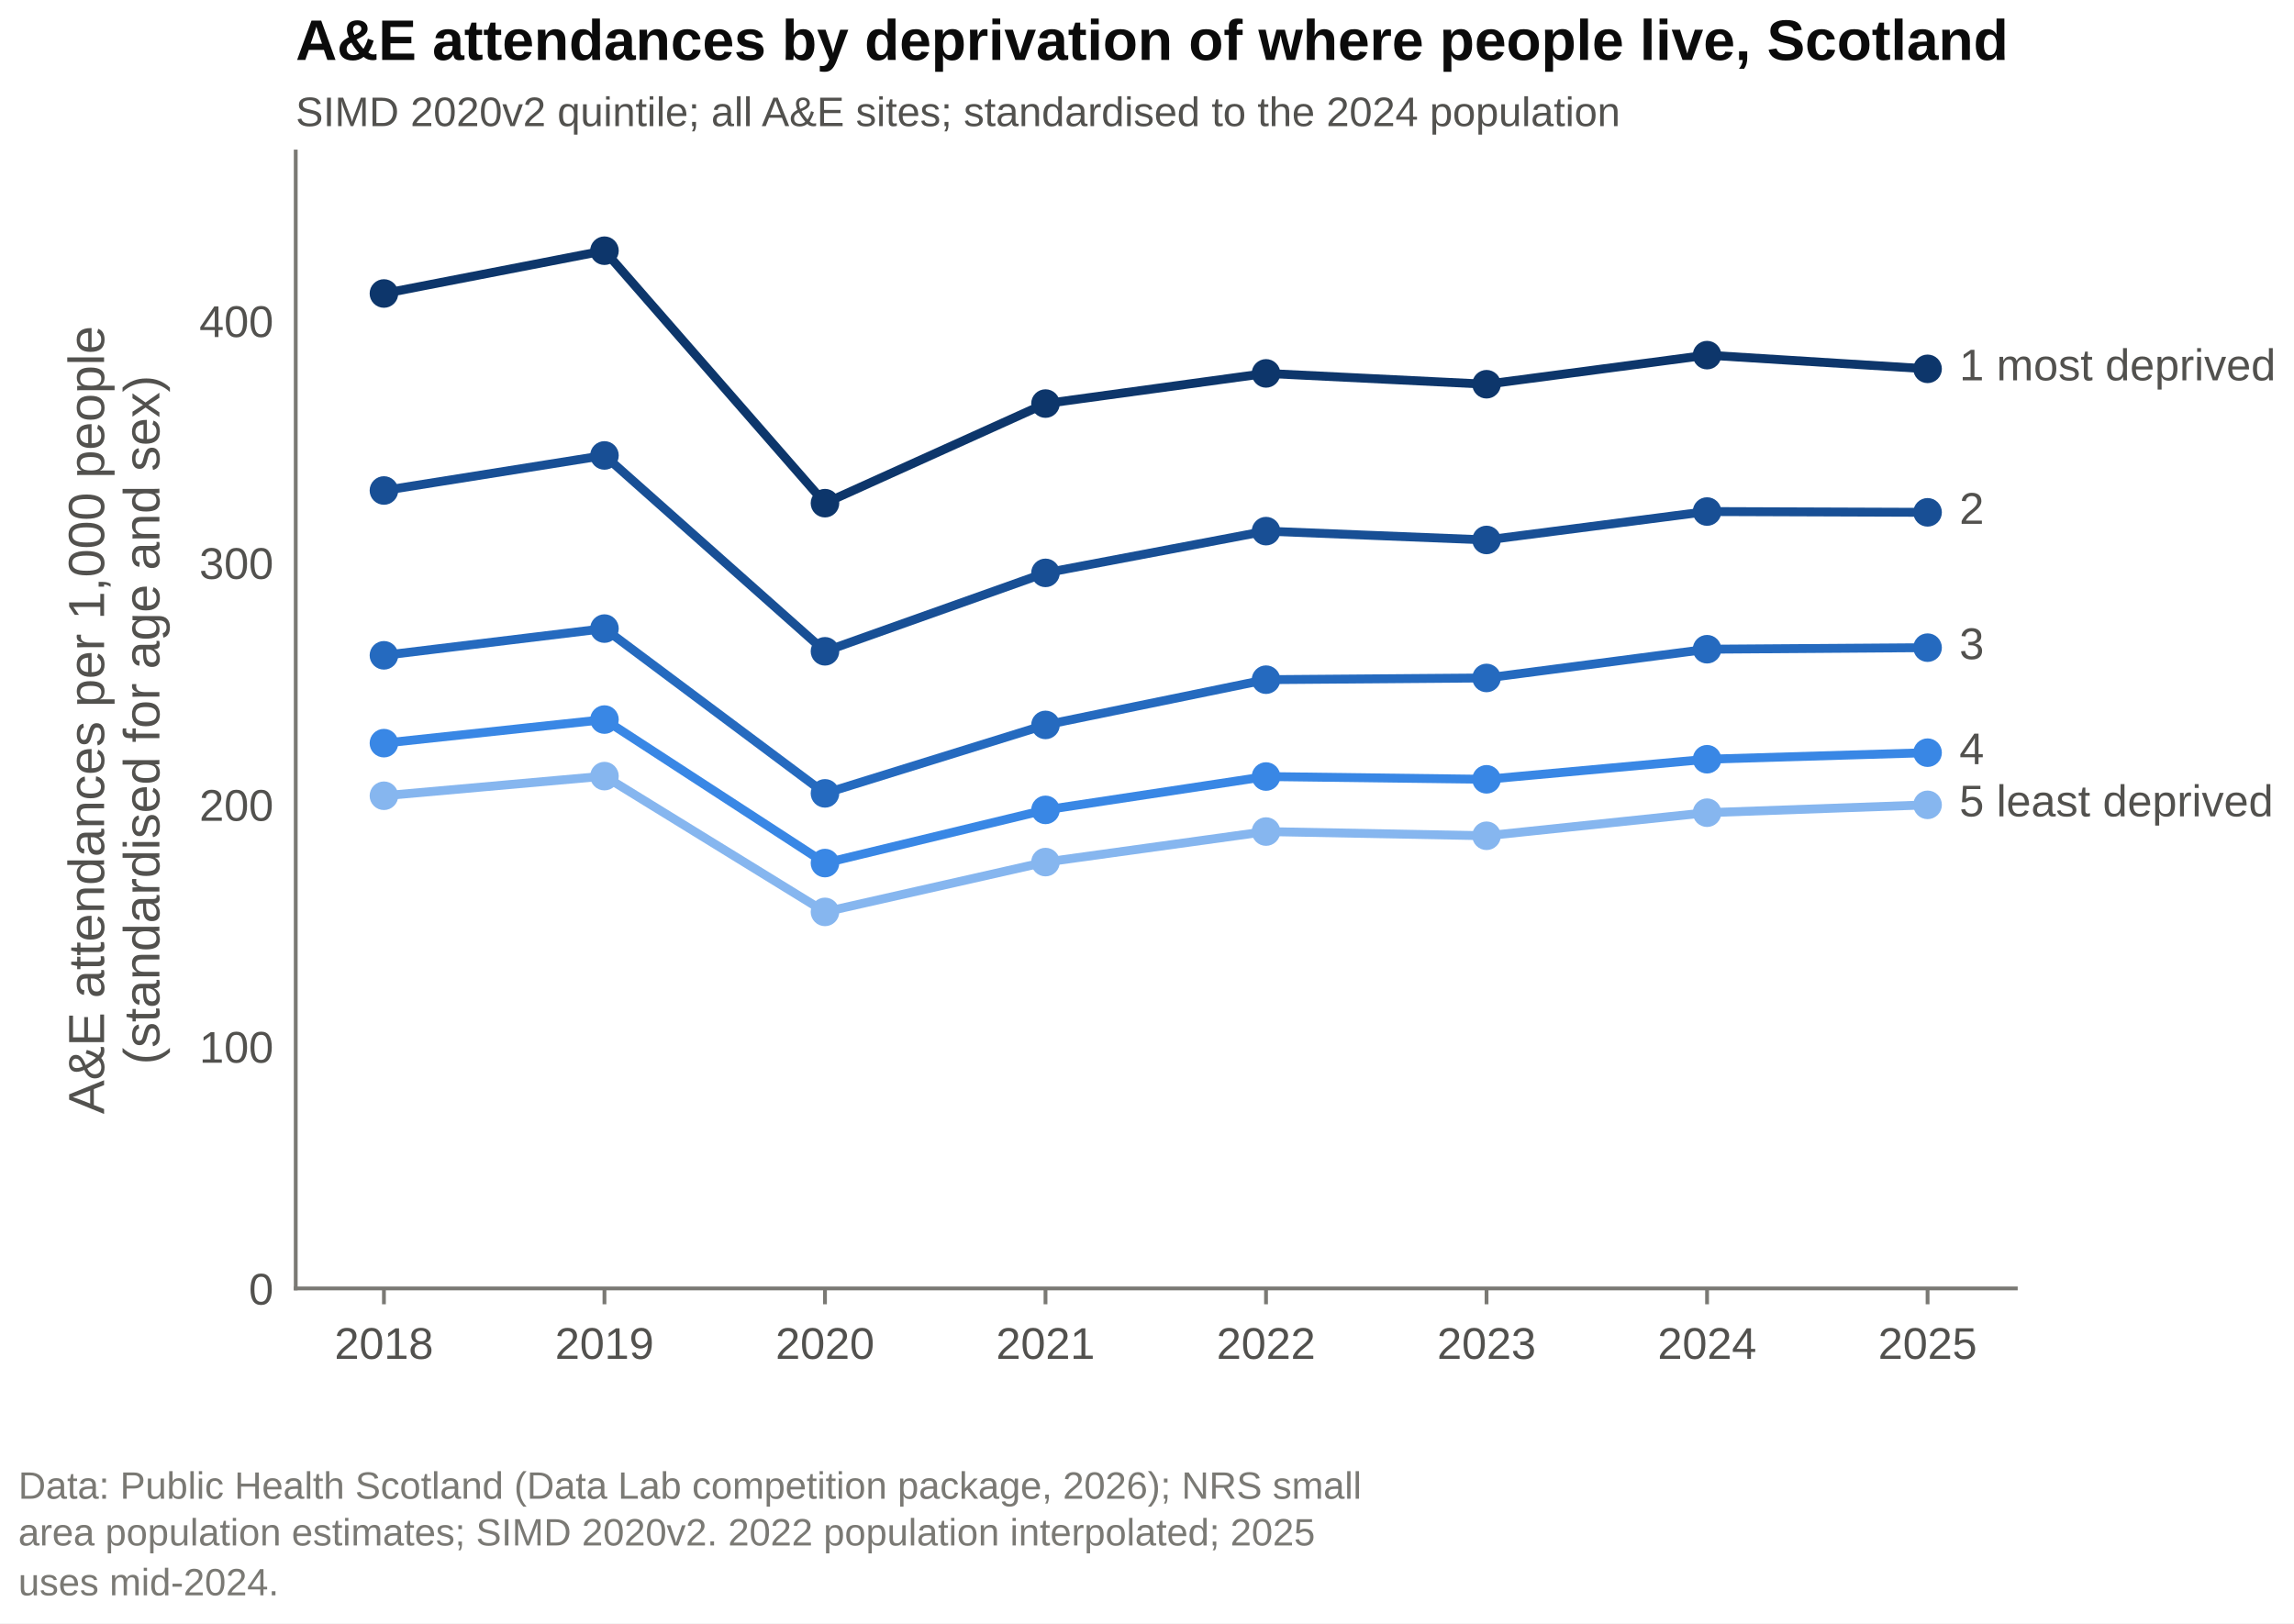
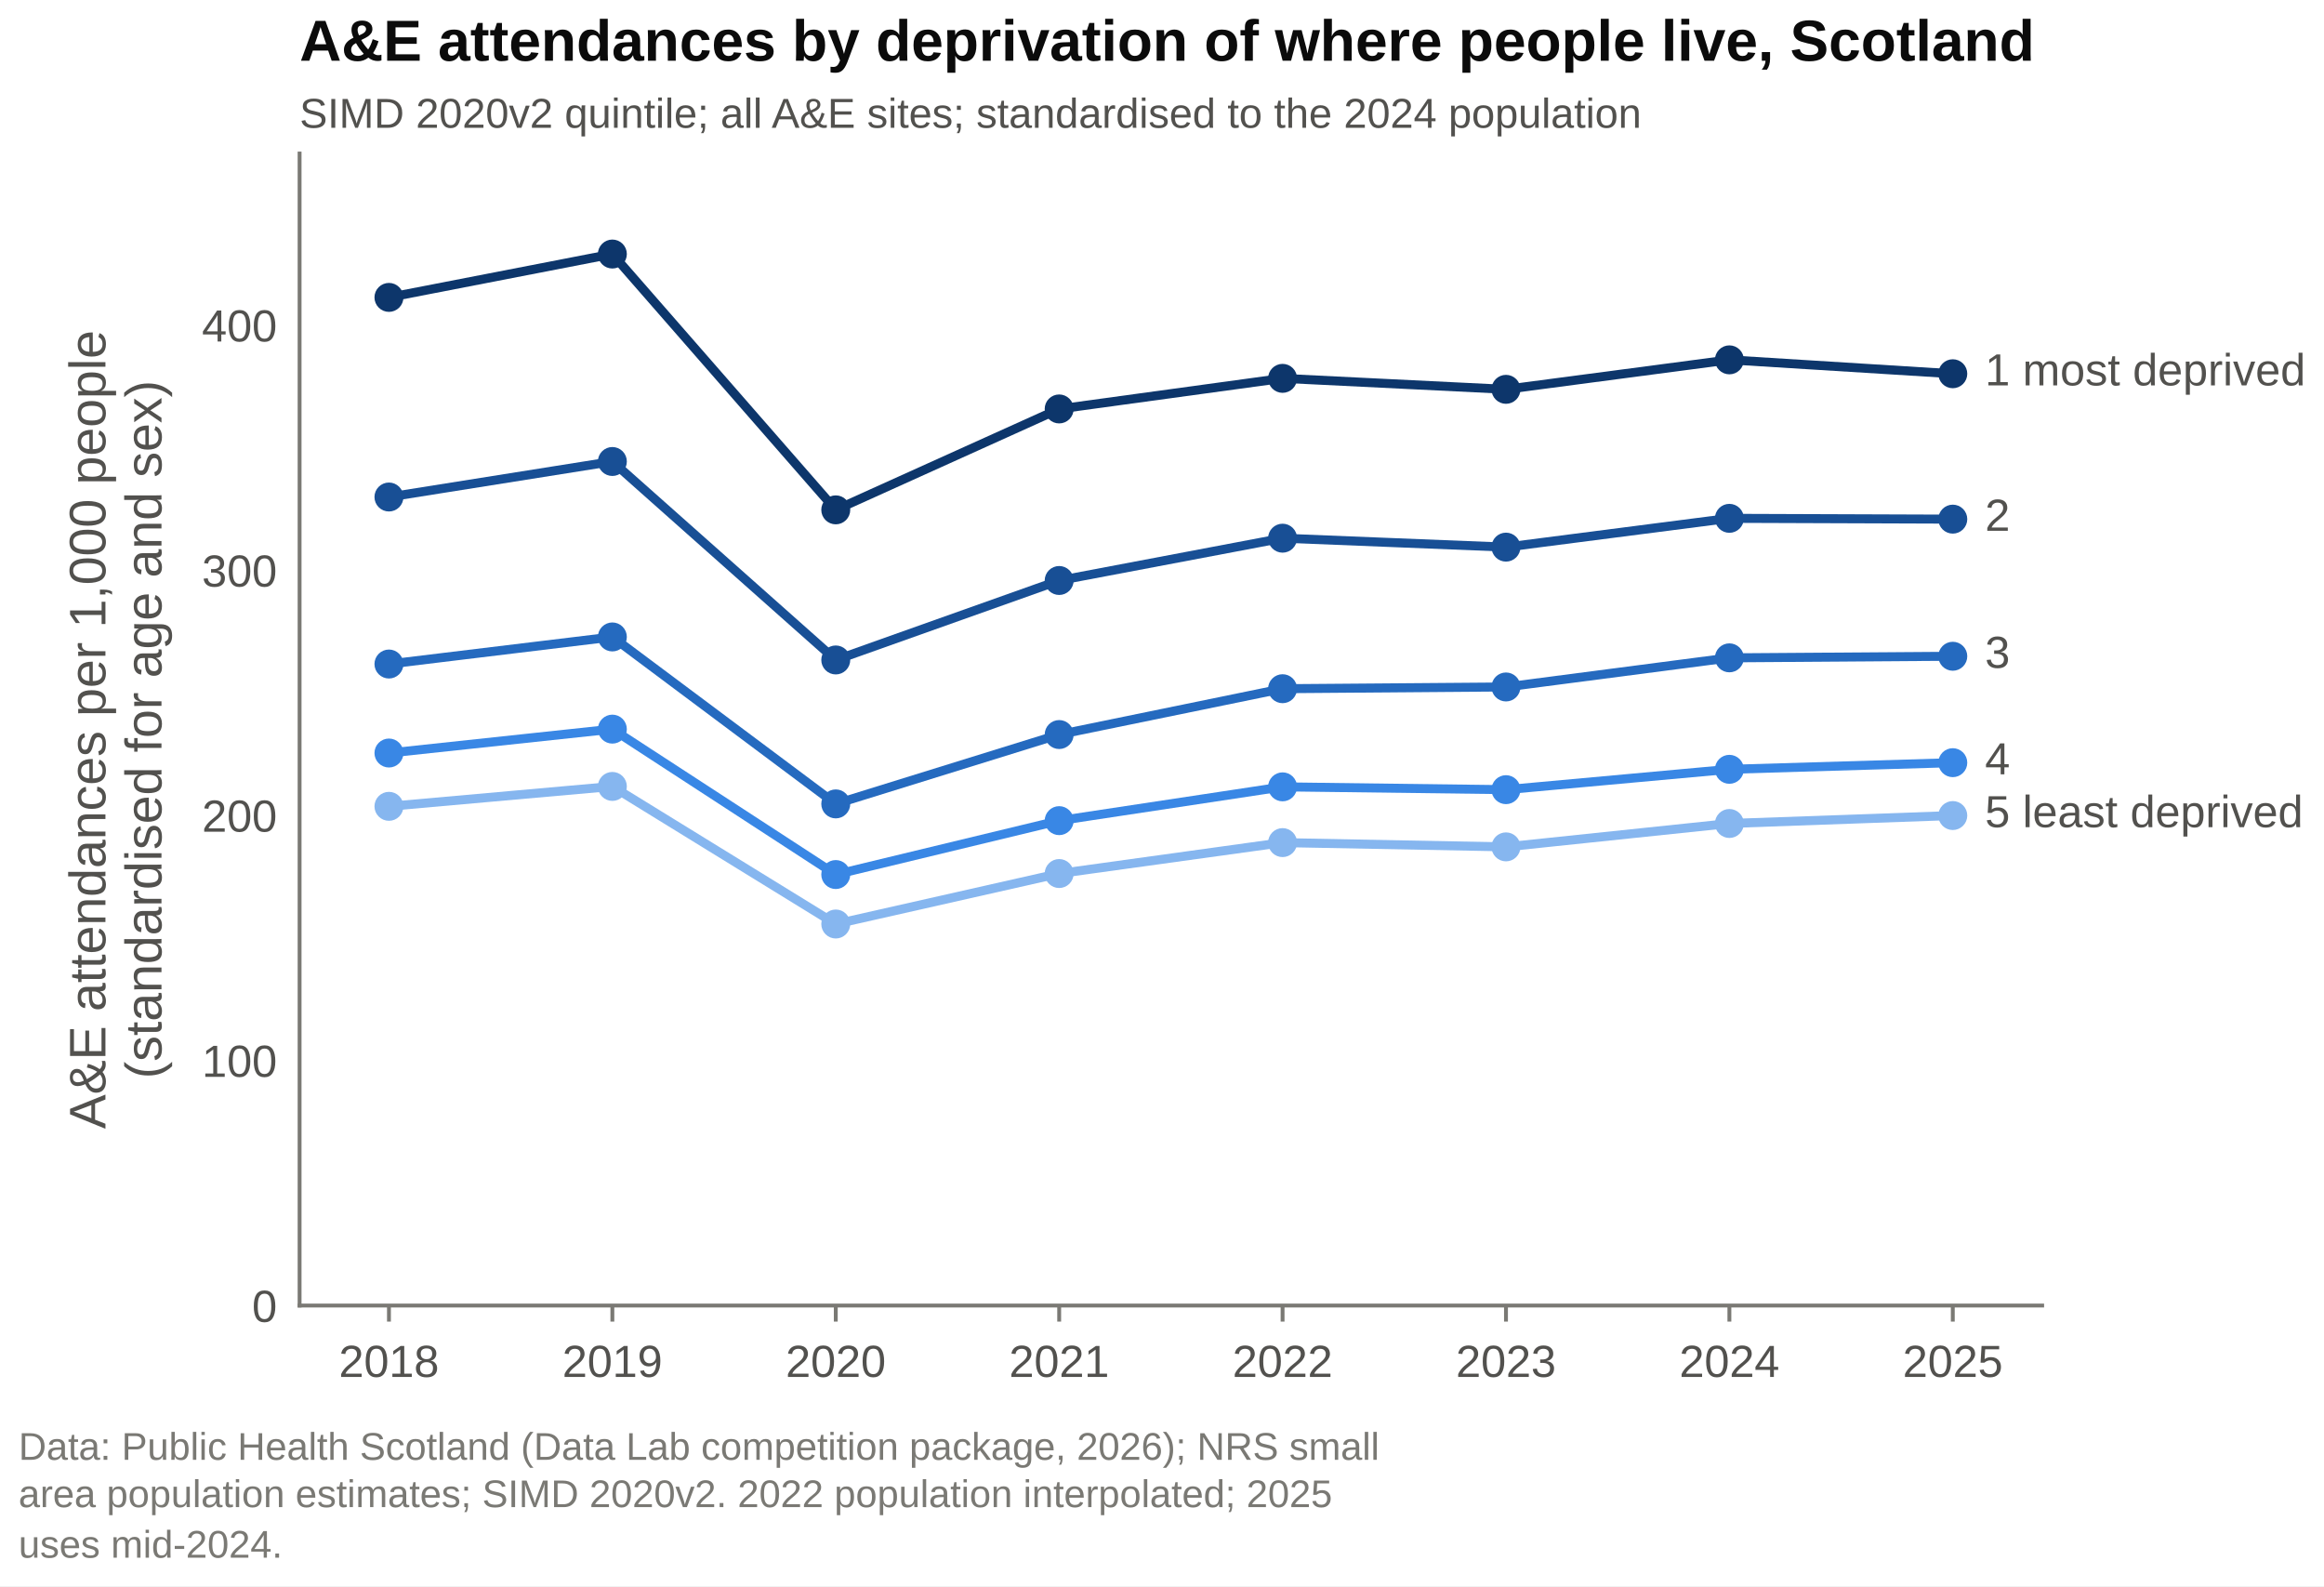
- <svg xmlns="http://www.w3.org/2000/svg" xmlns:xlink="http://www.w3.org/1999/xlink" width="361.107pt" height="255.568pt" viewBox="0 0 361.107 255.568" version="1.1">
+ <svg xmlns="http://www.w3.org/2000/svg" xmlns:xlink="http://www.w3.org/1999/xlink" width="361.107pt" height="246.428pt" viewBox="0 0 361.107 246.428" version="1.1">
  <defs>
    <style type="text/css">*{stroke-linejoin: round; stroke-linecap: butt}</style>
  </defs>
  <g id="figure_1">
    <g id="patch_1">
-       <path d="M 0 255.568  L 361.107 255.568  L 361.107 0  L 0 0  z " style="fill: #ffffff" />
+       <path d="M 0 246.428  L 361.107 246.428  L 361.107 0  L 0 0  z " style="fill: #ffffff" />
    </g>
    <g id="axes_1">
      <g id="patch_2">
        <path d="M 46.551 202.835  L 317.313 202.835  L 317.313 23.855  L 46.551 23.855  z " style="fill: #ffffff" />
      </g>
      <g id="matplotlib.axis_1">
        <g id="xtick_1">
          <g id="line2d_1">
            <defs>
-               <path id="m52b57dcfc6" d="M 0 0  L 0 2.5  " style="stroke: #7a7974; stroke-width: 0.6" />
+               <path id="mb6dae4a8f5" d="M 0 0  L 0 2.5  " style="stroke: #7a7974; stroke-width: 0.6" />
            </defs>
            <g>
-               <use xlink:href="#m52b57dcfc6" x="60.436" y="202.835" style="fill: #7a7974; stroke: #7a7974; stroke-width: 0.6" />
+               <use xlink:href="#mb6dae4a8f5" x="60.436" y="202.835" style="fill: #7a7974; stroke: #7a7974; stroke-width: 0.6" />
            </g>
          </g>
          <g id="text_1">
            <text style="font-size: 7px; font-family: 'Arial', 'Helvetica', 'DejaVu Sans', sans-serif; text-anchor: middle; fill: #52514e" x="60.436" y="213.931" transform="rotate(-0 60.43648 213.9308)">2018</text>
          </g>
        </g>
        <g id="xtick_2">
          <g id="line2d_2">
            <g>
-               <use xlink:href="#m52b57dcfc6" x="95.15" y="202.835" style="fill: #7a7974; stroke: #7a7974; stroke-width: 0.6" />
+               <use xlink:href="#mb6dae4a8f5" x="95.15" y="202.835" style="fill: #7a7974; stroke: #7a7974; stroke-width: 0.6" />
            </g>
          </g>
          <g id="text_2">
            <text style="font-size: 7px; font-family: 'Arial', 'Helvetica', 'DejaVu Sans', sans-serif; text-anchor: middle; fill: #52514e" x="95.15" y="213.931" transform="rotate(-0 95.14953 213.9308)">2019</text>
          </g>
        </g>
        <g id="xtick_3">
          <g id="line2d_3">
            <g>
-               <use xlink:href="#m52b57dcfc6" x="129.863" y="202.835" style="fill: #7a7974; stroke: #7a7974; stroke-width: 0.6" />
+               <use xlink:href="#mb6dae4a8f5" x="129.863" y="202.835" style="fill: #7a7974; stroke: #7a7974; stroke-width: 0.6" />
            </g>
          </g>
          <g id="text_3">
            <text style="font-size: 7px; font-family: 'Arial', 'Helvetica', 'DejaVu Sans', sans-serif; text-anchor: middle; fill: #52514e" x="129.863" y="213.931" transform="rotate(-0 129.8626 213.9308)">2020</text>
          </g>
        </g>
        <g id="xtick_4">
          <g id="line2d_4">
            <g>
-               <use xlink:href="#m52b57dcfc6" x="164.576" y="202.835" style="fill: #7a7974; stroke: #7a7974; stroke-width: 0.6" />
+               <use xlink:href="#mb6dae4a8f5" x="164.576" y="202.835" style="fill: #7a7974; stroke: #7a7974; stroke-width: 0.6" />
            </g>
          </g>
          <g id="text_4">
            <text style="font-size: 7px; font-family: 'Arial', 'Helvetica', 'DejaVu Sans', sans-serif; text-anchor: middle; fill: #52514e" x="164.576" y="213.931" transform="rotate(-0 164.5756 213.9308)">2021</text>
          </g>
        </g>
        <g id="xtick_5">
          <g id="line2d_5">
            <g>
-               <use xlink:href="#m52b57dcfc6" x="199.289" y="202.835" style="fill: #7a7974; stroke: #7a7974; stroke-width: 0.6" />
+               <use xlink:href="#mb6dae4a8f5" x="199.289" y="202.835" style="fill: #7a7974; stroke: #7a7974; stroke-width: 0.6" />
            </g>
          </g>
          <g id="text_5">
            <text style="font-size: 7px; font-family: 'Arial', 'Helvetica', 'DejaVu Sans', sans-serif; text-anchor: middle; fill: #52514e" x="199.289" y="213.931" transform="rotate(-0 199.2887 213.9308)">2022</text>
          </g>
        </g>
        <g id="xtick_6">
          <g id="line2d_6">
            <g>
-               <use xlink:href="#m52b57dcfc6" x="234.002" y="202.835" style="fill: #7a7974; stroke: #7a7974; stroke-width: 0.6" />
+               <use xlink:href="#mb6dae4a8f5" x="234.002" y="202.835" style="fill: #7a7974; stroke: #7a7974; stroke-width: 0.6" />
            </g>
          </g>
          <g id="text_6">
            <text style="font-size: 7px; font-family: 'Arial', 'Helvetica', 'DejaVu Sans', sans-serif; text-anchor: middle; fill: #52514e" x="234.002" y="213.931" transform="rotate(-0 234.0017 213.9308)">2023</text>
          </g>
        </g>
        <g id="xtick_7">
          <g id="line2d_7">
            <g>
-               <use xlink:href="#m52b57dcfc6" x="268.715" y="202.835" style="fill: #7a7974; stroke: #7a7974; stroke-width: 0.6" />
+               <use xlink:href="#mb6dae4a8f5" x="268.715" y="202.835" style="fill: #7a7974; stroke: #7a7974; stroke-width: 0.6" />
            </g>
          </g>
          <g id="text_7">
            <text style="font-size: 7px; font-family: 'Arial', 'Helvetica', 'DejaVu Sans', sans-serif; text-anchor: middle; fill: #52514e" x="268.715" y="213.931" transform="rotate(-0 268.7148 213.9308)">2024</text>
          </g>
        </g>
        <g id="xtick_8">
          <g id="line2d_8">
            <g>
-               <use xlink:href="#m52b57dcfc6" x="303.428" y="202.835" style="fill: #7a7974; stroke: #7a7974; stroke-width: 0.6" />
+               <use xlink:href="#mb6dae4a8f5" x="303.428" y="202.835" style="fill: #7a7974; stroke: #7a7974; stroke-width: 0.6" />
            </g>
          </g>
          <g id="text_8">
            <text style="font-size: 7px; font-family: 'Arial', 'Helvetica', 'DejaVu Sans', sans-serif; text-anchor: middle; fill: #52514e" x="303.428" y="213.931" transform="rotate(-0 303.4278 213.9308)">2025</text>
          </g>
        </g>
      </g>
      <g id="matplotlib.axis_2">
        <g id="ytick_1">
          <g id="line2d_9" />
          <g id="text_9">
            <text style="font-size: 7px; font-family: 'Arial', 'Helvetica', 'DejaVu Sans', sans-serif; text-anchor: end; fill: #52514e" x="43.051" y="205.383" transform="rotate(-0 43.05126 205.3827)">0</text>
          </g>
        </g>
        <g id="ytick_2">
          <g id="line2d_10" />
          <g id="text_10">
            <text style="font-size: 7px; font-family: 'Arial', 'Helvetica', 'DejaVu Sans', sans-serif; text-anchor: end; fill: #52514e" x="43.051" y="167.302" transform="rotate(-0 43.05126 167.3019)">100</text>
          </g>
        </g>
        <g id="ytick_3">
          <g id="line2d_11" />
          <g id="text_11">
            <text style="font-size: 7px; font-family: 'Arial', 'Helvetica', 'DejaVu Sans', sans-serif; text-anchor: end; fill: #52514e" x="43.051" y="129.221" transform="rotate(-0 43.05126 129.2212)">200</text>
          </g>
        </g>
        <g id="ytick_4">
          <g id="line2d_12" />
          <g id="text_12">
            <text style="font-size: 7px; font-family: 'Arial', 'Helvetica', 'DejaVu Sans', sans-serif; text-anchor: end; fill: #52514e" x="43.051" y="91.14" transform="rotate(-0 43.05126 91.1404)">300</text>
          </g>
        </g>
        <g id="ytick_5">
          <g id="line2d_13" />
          <g id="text_13">
            <text style="font-size: 7px; font-family: 'Arial', 'Helvetica', 'DejaVu Sans', sans-serif; text-anchor: end; fill: #52514e" x="43.051" y="53.06" transform="rotate(-0 43.05126 53.05965)">400</text>
          </g>
        </g>
        <g id="text_14">
          <text style="font-size: 8px; font-family: 'Arial', 'Helvetica', 'DejaVu Sans', sans-serif; fill: #52514e" transform="translate(16.3829 175.3873) rotate(-90)">A&amp;E attendances per 1,000 people</text>
          <text style="font-size: 8px; font-family: 'Arial', 'Helvetica', 'DejaVu Sans', sans-serif; fill: #52514e" transform="translate(25.08993 167.5942) rotate(-90)">(standardised for age and sex)</text>
        </g>
      </g>
      <g id="line2d_14">
-         <path d="M 60.436 46.205  L 95.15 39.468  L 129.863 79.213  L 164.576 63.535  L 199.289 58.783  L 234.002 60.489  L 268.715 55.908  L 303.428 58.067  " clip-path="url(#p606f5d2941)" style="fill: none; stroke: #0d366b; stroke-width: 1.4; stroke-linecap: square" />
-         <defs>
-           <path id="m27e384a63c" d="M 0 1.75  C 0.464 1.75 0.909 1.566 1.237 1.237  C 1.566 0.909 1.75 0.464 1.75 0  C 1.75 -0.464 1.566 -0.909 1.237 -1.237  C 0.909 -1.566 0.464 -1.75 0 -1.75  C -0.464 -1.75 -0.909 -1.566 -1.237 -1.237  C -1.566 -0.909 -1.75 -0.464 -1.75 0  C -1.75 0.464 -1.566 0.909 -1.237 1.237  C -0.909 1.566 -0.464 1.75 0 1.75  z " style="stroke: #0d366b" />
-         </defs>
-         <g clip-path="url(#p606f5d2941)">
-           <use xlink:href="#m27e384a63c" x="60.436" y="46.205" style="fill: #0d366b; stroke: #0d366b" />
-           <use xlink:href="#m27e384a63c" x="95.15" y="39.468" style="fill: #0d366b; stroke: #0d366b" />
-           <use xlink:href="#m27e384a63c" x="129.863" y="79.213" style="fill: #0d366b; stroke: #0d366b" />
-           <use xlink:href="#m27e384a63c" x="164.576" y="63.535" style="fill: #0d366b; stroke: #0d366b" />
-           <use xlink:href="#m27e384a63c" x="199.289" y="58.783" style="fill: #0d366b; stroke: #0d366b" />
-           <use xlink:href="#m27e384a63c" x="234.002" y="60.489" style="fill: #0d366b; stroke: #0d366b" />
-           <use xlink:href="#m27e384a63c" x="268.715" y="55.908" style="fill: #0d366b; stroke: #0d366b" />
-           <use xlink:href="#m27e384a63c" x="303.428" y="58.067" style="fill: #0d366b; stroke: #0d366b" />
+         <path d="M 60.436 46.205  L 95.15 39.468  L 129.863 79.213  L 164.576 63.535  L 199.289 58.783  L 234.002 60.489  L 268.715 55.908  L 303.428 58.067  " clip-path="url(#p08bde587af)" style="fill: none; stroke: #0d366b; stroke-width: 1.4; stroke-linecap: square" />
+         <defs>
+           <path id="m64cb40f184" d="M 0 1.75  C 0.464 1.75 0.909 1.566 1.237 1.237  C 1.566 0.909 1.75 0.464 1.75 0  C 1.75 -0.464 1.566 -0.909 1.237 -1.237  C 0.909 -1.566 0.464 -1.75 0 -1.75  C -0.464 -1.75 -0.909 -1.566 -1.237 -1.237  C -1.566 -0.909 -1.75 -0.464 -1.75 0  C -1.75 0.464 -1.566 0.909 -1.237 1.237  C -0.909 1.566 -0.464 1.75 0 1.75  z " style="stroke: #0d366b" />
+         </defs>
+         <g clip-path="url(#p08bde587af)">
+           <use xlink:href="#m64cb40f184" x="60.436" y="46.205" style="fill: #0d366b; stroke: #0d366b" />
+           <use xlink:href="#m64cb40f184" x="95.15" y="39.468" style="fill: #0d366b; stroke: #0d366b" />
+           <use xlink:href="#m64cb40f184" x="129.863" y="79.213" style="fill: #0d366b; stroke: #0d366b" />
+           <use xlink:href="#m64cb40f184" x="164.576" y="63.535" style="fill: #0d366b; stroke: #0d366b" />
+           <use xlink:href="#m64cb40f184" x="199.289" y="58.783" style="fill: #0d366b; stroke: #0d366b" />
+           <use xlink:href="#m64cb40f184" x="234.002" y="60.489" style="fill: #0d366b; stroke: #0d366b" />
+           <use xlink:href="#m64cb40f184" x="268.715" y="55.908" style="fill: #0d366b; stroke: #0d366b" />
+           <use xlink:href="#m64cb40f184" x="303.428" y="58.067" style="fill: #0d366b; stroke: #0d366b" />
        </g>
      </g>
      <g id="line2d_15">
-         <path d="M 60.436 77.218  L 95.15 71.7  L 129.863 102.534  L 164.576 90.188  L 199.289 83.615  L 234.002 85.005  L 268.715 80.531  L 303.428 80.656  " clip-path="url(#p606f5d2941)" style="fill: none; stroke: #184f95; stroke-width: 1.4; stroke-linecap: square" />
-         <defs>
-           <path id="me5c35c17fd" d="M 0 1.75  C 0.464 1.75 0.909 1.566 1.237 1.237  C 1.566 0.909 1.75 0.464 1.75 0  C 1.75 -0.464 1.566 -0.909 1.237 -1.237  C 0.909 -1.566 0.464 -1.75 0 -1.75  C -0.464 -1.75 -0.909 -1.566 -1.237 -1.237  C -1.566 -0.909 -1.75 -0.464 -1.75 0  C -1.75 0.464 -1.566 0.909 -1.237 1.237  C -0.909 1.566 -0.464 1.75 0 1.75  z " style="stroke: #184f95" />
-         </defs>
-         <g clip-path="url(#p606f5d2941)">
-           <use xlink:href="#me5c35c17fd" x="60.436" y="77.218" style="fill: #184f95; stroke: #184f95" />
-           <use xlink:href="#me5c35c17fd" x="95.15" y="71.7" style="fill: #184f95; stroke: #184f95" />
-           <use xlink:href="#me5c35c17fd" x="129.863" y="102.534" style="fill: #184f95; stroke: #184f95" />
-           <use xlink:href="#me5c35c17fd" x="164.576" y="90.188" style="fill: #184f95; stroke: #184f95" />
-           <use xlink:href="#me5c35c17fd" x="199.289" y="83.615" style="fill: #184f95; stroke: #184f95" />
-           <use xlink:href="#me5c35c17fd" x="234.002" y="85.005" style="fill: #184f95; stroke: #184f95" />
-           <use xlink:href="#me5c35c17fd" x="268.715" y="80.531" style="fill: #184f95; stroke: #184f95" />
-           <use xlink:href="#me5c35c17fd" x="303.428" y="80.656" style="fill: #184f95; stroke: #184f95" />
+         <path d="M 60.436 77.218  L 95.15 71.7  L 129.863 102.534  L 164.576 90.188  L 199.289 83.615  L 234.002 85.005  L 268.715 80.531  L 303.428 80.656  " clip-path="url(#p08bde587af)" style="fill: none; stroke: #184f95; stroke-width: 1.4; stroke-linecap: square" />
+         <defs>
+           <path id="md060347aea" d="M 0 1.75  C 0.464 1.75 0.909 1.566 1.237 1.237  C 1.566 0.909 1.75 0.464 1.75 0  C 1.75 -0.464 1.566 -0.909 1.237 -1.237  C 0.909 -1.566 0.464 -1.75 0 -1.75  C -0.464 -1.75 -0.909 -1.566 -1.237 -1.237  C -1.566 -0.909 -1.75 -0.464 -1.75 0  C -1.75 0.464 -1.566 0.909 -1.237 1.237  C -0.909 1.566 -0.464 1.75 0 1.75  z " style="stroke: #184f95" />
+         </defs>
+         <g clip-path="url(#p08bde587af)">
+           <use xlink:href="#md060347aea" x="60.436" y="77.218" style="fill: #184f95; stroke: #184f95" />
+           <use xlink:href="#md060347aea" x="95.15" y="71.7" style="fill: #184f95; stroke: #184f95" />
+           <use xlink:href="#md060347aea" x="129.863" y="102.534" style="fill: #184f95; stroke: #184f95" />
+           <use xlink:href="#md060347aea" x="164.576" y="90.188" style="fill: #184f95; stroke: #184f95" />
+           <use xlink:href="#md060347aea" x="199.289" y="83.615" style="fill: #184f95; stroke: #184f95" />
+           <use xlink:href="#md060347aea" x="234.002" y="85.005" style="fill: #184f95; stroke: #184f95" />
+           <use xlink:href="#md060347aea" x="268.715" y="80.531" style="fill: #184f95; stroke: #184f95" />
+           <use xlink:href="#md060347aea" x="303.428" y="80.656" style="fill: #184f95; stroke: #184f95" />
        </g>
      </g>
      <g id="line2d_16">
-         <path d="M 60.436 103.166  L 95.15 98.958  L 129.863 124.898  L 164.576 114.122  L 199.289 107.001  L 234.002 106.73  L 268.715 102.206  L 303.428 101.959  " clip-path="url(#p606f5d2941)" style="fill: none; stroke: #256abf; stroke-width: 1.4; stroke-linecap: square" />
-         <defs>
-           <path id="m2360a78e66" d="M 0 1.75  C 0.464 1.75 0.909 1.566 1.237 1.237  C 1.566 0.909 1.75 0.464 1.75 0  C 1.75 -0.464 1.566 -0.909 1.237 -1.237  C 0.909 -1.566 0.464 -1.75 0 -1.75  C -0.464 -1.75 -0.909 -1.566 -1.237 -1.237  C -1.566 -0.909 -1.75 -0.464 -1.75 0  C -1.75 0.464 -1.566 0.909 -1.237 1.237  C -0.909 1.566 -0.464 1.75 0 1.75  z " style="stroke: #256abf" />
-         </defs>
-         <g clip-path="url(#p606f5d2941)">
-           <use xlink:href="#m2360a78e66" x="60.436" y="103.166" style="fill: #256abf; stroke: #256abf" />
-           <use xlink:href="#m2360a78e66" x="95.15" y="98.958" style="fill: #256abf; stroke: #256abf" />
-           <use xlink:href="#m2360a78e66" x="129.863" y="124.898" style="fill: #256abf; stroke: #256abf" />
-           <use xlink:href="#m2360a78e66" x="164.576" y="114.122" style="fill: #256abf; stroke: #256abf" />
-           <use xlink:href="#m2360a78e66" x="199.289" y="107.001" style="fill: #256abf; stroke: #256abf" />
-           <use xlink:href="#m2360a78e66" x="234.002" y="106.73" style="fill: #256abf; stroke: #256abf" />
-           <use xlink:href="#m2360a78e66" x="268.715" y="102.206" style="fill: #256abf; stroke: #256abf" />
-           <use xlink:href="#m2360a78e66" x="303.428" y="101.959" style="fill: #256abf; stroke: #256abf" />
+         <path d="M 60.436 103.166  L 95.15 98.958  L 129.863 124.898  L 164.576 114.122  L 199.289 107.001  L 234.002 106.73  L 268.715 102.206  L 303.428 101.959  " clip-path="url(#p08bde587af)" style="fill: none; stroke: #256abf; stroke-width: 1.4; stroke-linecap: square" />
+         <defs>
+           <path id="m944a2fc39f" d="M 0 1.75  C 0.464 1.75 0.909 1.566 1.237 1.237  C 1.566 0.909 1.75 0.464 1.75 0  C 1.75 -0.464 1.566 -0.909 1.237 -1.237  C 0.909 -1.566 0.464 -1.75 0 -1.75  C -0.464 -1.75 -0.909 -1.566 -1.237 -1.237  C -1.566 -0.909 -1.75 -0.464 -1.75 0  C -1.75 0.464 -1.566 0.909 -1.237 1.237  C -0.909 1.566 -0.464 1.75 0 1.75  z " style="stroke: #256abf" />
+         </defs>
+         <g clip-path="url(#p08bde587af)">
+           <use xlink:href="#m944a2fc39f" x="60.436" y="103.166" style="fill: #256abf; stroke: #256abf" />
+           <use xlink:href="#m944a2fc39f" x="95.15" y="98.958" style="fill: #256abf; stroke: #256abf" />
+           <use xlink:href="#m944a2fc39f" x="129.863" y="124.898" style="fill: #256abf; stroke: #256abf" />
+           <use xlink:href="#m944a2fc39f" x="164.576" y="114.122" style="fill: #256abf; stroke: #256abf" />
+           <use xlink:href="#m944a2fc39f" x="199.289" y="107.001" style="fill: #256abf; stroke: #256abf" />
+           <use xlink:href="#m944a2fc39f" x="234.002" y="106.73" style="fill: #256abf; stroke: #256abf" />
+           <use xlink:href="#m944a2fc39f" x="268.715" y="102.206" style="fill: #256abf; stroke: #256abf" />
+           <use xlink:href="#m944a2fc39f" x="303.428" y="101.959" style="fill: #256abf; stroke: #256abf" />
        </g>
      </g>
      <g id="line2d_17">
-         <path d="M 60.436 116.993  L 95.15 113.28  L 129.863 135.873  L 164.576 127.499  L 199.289 122.248  L 234.002 122.686  L 268.715 119.525  L 303.428 118.493  " clip-path="url(#p606f5d2941)" style="fill: none; stroke: #3987e5; stroke-width: 1.4; stroke-linecap: square" />
-         <defs>
-           <path id="m5682e3bbaa" d="M 0 1.75  C 0.464 1.75 0.909 1.566 1.237 1.237  C 1.566 0.909 1.75 0.464 1.75 0  C 1.75 -0.464 1.566 -0.909 1.237 -1.237  C 0.909 -1.566 0.464 -1.75 0 -1.75  C -0.464 -1.75 -0.909 -1.566 -1.237 -1.237  C -1.566 -0.909 -1.75 -0.464 -1.75 0  C -1.75 0.464 -1.566 0.909 -1.237 1.237  C -0.909 1.566 -0.464 1.75 0 1.75  z " style="stroke: #3987e5" />
-         </defs>
-         <g clip-path="url(#p606f5d2941)">
-           <use xlink:href="#m5682e3bbaa" x="60.436" y="116.993" style="fill: #3987e5; stroke: #3987e5" />
-           <use xlink:href="#m5682e3bbaa" x="95.15" y="113.28" style="fill: #3987e5; stroke: #3987e5" />
-           <use xlink:href="#m5682e3bbaa" x="129.863" y="135.873" style="fill: #3987e5; stroke: #3987e5" />
-           <use xlink:href="#m5682e3bbaa" x="164.576" y="127.499" style="fill: #3987e5; stroke: #3987e5" />
-           <use xlink:href="#m5682e3bbaa" x="199.289" y="122.248" style="fill: #3987e5; stroke: #3987e5" />
-           <use xlink:href="#m5682e3bbaa" x="234.002" y="122.686" style="fill: #3987e5; stroke: #3987e5" />
-           <use xlink:href="#m5682e3bbaa" x="268.715" y="119.525" style="fill: #3987e5; stroke: #3987e5" />
-           <use xlink:href="#m5682e3bbaa" x="303.428" y="118.493" style="fill: #3987e5; stroke: #3987e5" />
+         <path d="M 60.436 116.993  L 95.15 113.28  L 129.863 135.873  L 164.576 127.499  L 199.289 122.248  L 234.002 122.686  L 268.715 119.525  L 303.428 118.493  " clip-path="url(#p08bde587af)" style="fill: none; stroke: #3987e5; stroke-width: 1.4; stroke-linecap: square" />
+         <defs>
+           <path id="m6e81f14005" d="M 0 1.75  C 0.464 1.75 0.909 1.566 1.237 1.237  C 1.566 0.909 1.75 0.464 1.75 0  C 1.75 -0.464 1.566 -0.909 1.237 -1.237  C 0.909 -1.566 0.464 -1.75 0 -1.75  C -0.464 -1.75 -0.909 -1.566 -1.237 -1.237  C -1.566 -0.909 -1.75 -0.464 -1.75 0  C -1.75 0.464 -1.566 0.909 -1.237 1.237  C -0.909 1.566 -0.464 1.75 0 1.75  z " style="stroke: #3987e5" />
+         </defs>
+         <g clip-path="url(#p08bde587af)">
+           <use xlink:href="#m6e81f14005" x="60.436" y="116.993" style="fill: #3987e5; stroke: #3987e5" />
+           <use xlink:href="#m6e81f14005" x="95.15" y="113.28" style="fill: #3987e5; stroke: #3987e5" />
+           <use xlink:href="#m6e81f14005" x="129.863" y="135.873" style="fill: #3987e5; stroke: #3987e5" />
+           <use xlink:href="#m6e81f14005" x="164.576" y="127.499" style="fill: #3987e5; stroke: #3987e5" />
+           <use xlink:href="#m6e81f14005" x="199.289" y="122.248" style="fill: #3987e5; stroke: #3987e5" />
+           <use xlink:href="#m6e81f14005" x="234.002" y="122.686" style="fill: #3987e5; stroke: #3987e5" />
+           <use xlink:href="#m6e81f14005" x="268.715" y="119.525" style="fill: #3987e5; stroke: #3987e5" />
+           <use xlink:href="#m6e81f14005" x="303.428" y="118.493" style="fill: #3987e5; stroke: #3987e5" />
        </g>
      </g>
      <g id="line2d_18">
-         <path d="M 60.436 125.275  L 95.15 122.183  L 129.863 143.558  L 164.576 135.717  L 199.289 130.911  L 234.002 131.574  L 268.715 127.941  L 303.428 126.707  " clip-path="url(#p606f5d2941)" style="fill: none; stroke: #86b6ef; stroke-width: 1.4; stroke-linecap: square" />
-         <defs>
-           <path id="mfcb266f3a1" d="M 0 1.75  C 0.464 1.75 0.909 1.566 1.237 1.237  C 1.566 0.909 1.75 0.464 1.75 0  C 1.75 -0.464 1.566 -0.909 1.237 -1.237  C 0.909 -1.566 0.464 -1.75 0 -1.75  C -0.464 -1.75 -0.909 -1.566 -1.237 -1.237  C -1.566 -0.909 -1.75 -0.464 -1.75 0  C -1.75 0.464 -1.566 0.909 -1.237 1.237  C -0.909 1.566 -0.464 1.75 0 1.75  z " style="stroke: #86b6ef" />
-         </defs>
-         <g clip-path="url(#p606f5d2941)">
-           <use xlink:href="#mfcb266f3a1" x="60.436" y="125.275" style="fill: #86b6ef; stroke: #86b6ef" />
-           <use xlink:href="#mfcb266f3a1" x="95.15" y="122.183" style="fill: #86b6ef; stroke: #86b6ef" />
-           <use xlink:href="#mfcb266f3a1" x="129.863" y="143.558" style="fill: #86b6ef; stroke: #86b6ef" />
-           <use xlink:href="#mfcb266f3a1" x="164.576" y="135.717" style="fill: #86b6ef; stroke: #86b6ef" />
-           <use xlink:href="#mfcb266f3a1" x="199.289" y="130.911" style="fill: #86b6ef; stroke: #86b6ef" />
-           <use xlink:href="#mfcb266f3a1" x="234.002" y="131.574" style="fill: #86b6ef; stroke: #86b6ef" />
-           <use xlink:href="#mfcb266f3a1" x="268.715" y="127.941" style="fill: #86b6ef; stroke: #86b6ef" />
-           <use xlink:href="#mfcb266f3a1" x="303.428" y="126.707" style="fill: #86b6ef; stroke: #86b6ef" />
+         <path d="M 60.436 125.275  L 95.15 122.183  L 129.863 143.558  L 164.576 135.717  L 199.289 130.911  L 234.002 131.574  L 268.715 127.941  L 303.428 126.707  " clip-path="url(#p08bde587af)" style="fill: none; stroke: #86b6ef; stroke-width: 1.4; stroke-linecap: square" />
+         <defs>
+           <path id="m2b5ee55cbe" d="M 0 1.75  C 0.464 1.75 0.909 1.566 1.237 1.237  C 1.566 0.909 1.75 0.464 1.75 0  C 1.75 -0.464 1.566 -0.909 1.237 -1.237  C 0.909 -1.566 0.464 -1.75 0 -1.75  C -0.464 -1.75 -0.909 -1.566 -1.237 -1.237  C -1.566 -0.909 -1.75 -0.464 -1.75 0  C -1.75 0.464 -1.566 0.909 -1.237 1.237  C -0.909 1.566 -0.464 1.75 0 1.75  z " style="stroke: #86b6ef" />
+         </defs>
+         <g clip-path="url(#p08bde587af)">
+           <use xlink:href="#m2b5ee55cbe" x="60.436" y="125.275" style="fill: #86b6ef; stroke: #86b6ef" />
+           <use xlink:href="#m2b5ee55cbe" x="95.15" y="122.183" style="fill: #86b6ef; stroke: #86b6ef" />
+           <use xlink:href="#m2b5ee55cbe" x="129.863" y="143.558" style="fill: #86b6ef; stroke: #86b6ef" />
+           <use xlink:href="#m2b5ee55cbe" x="164.576" y="135.717" style="fill: #86b6ef; stroke: #86b6ef" />
+           <use xlink:href="#m2b5ee55cbe" x="199.289" y="130.911" style="fill: #86b6ef; stroke: #86b6ef" />
+           <use xlink:href="#m2b5ee55cbe" x="234.002" y="131.574" style="fill: #86b6ef; stroke: #86b6ef" />
+           <use xlink:href="#m2b5ee55cbe" x="268.715" y="127.941" style="fill: #86b6ef; stroke: #86b6ef" />
+           <use xlink:href="#m2b5ee55cbe" x="303.428" y="126.707" style="fill: #86b6ef; stroke: #86b6ef" />
        </g>
      </g>
      <g id="patch_3">
        <path d="M 46.551 202.835  L 46.551 23.855  " style="fill: none; stroke: #7a7974; stroke-width: 0.6; stroke-linejoin: miter; stroke-linecap: square" />
      </g>
      <g id="patch_4">
        <path d="M 46.551 202.835  L 317.313 202.835  " style="fill: none; stroke: #7a7974; stroke-width: 0.6; stroke-linejoin: miter; stroke-linecap: square" />
      </g>
      <g id="text_15">
        <text style="font-size: 7px; font-family: 'Arial', 'Helvetica', 'DejaVu Sans', sans-serif; text-anchor: start; fill: #52514e" x="308.428" y="59.878" transform="rotate(-0 308.4278 59.8783)">1 most deprived</text>
      </g>
      <g id="text_16">
        <text style="font-size: 7px; font-family: 'Arial', 'Helvetica', 'DejaVu Sans', sans-serif; text-anchor: start; fill: #52514e" x="308.428" y="82.468" transform="rotate(-0 308.4278 82.4678)">2</text>
      </g>
      <g id="text_17">
        <text style="font-size: 7px; font-family: 'Arial', 'Helvetica', 'DejaVu Sans', sans-serif; text-anchor: start; fill: #52514e" x="308.428" y="103.77" transform="rotate(-0 308.4278 103.7702)">3</text>
      </g>
      <g id="text_18">
        <text style="font-size: 7px; font-family: 'Arial', 'Helvetica', 'DejaVu Sans', sans-serif; text-anchor: start; fill: #52514e" x="308.428" y="120.305" transform="rotate(-0 308.4278 120.3048)">4</text>
      </g>
      <g id="text_19">
        <text style="font-size: 7px; font-family: 'Arial', 'Helvetica', 'DejaVu Sans', sans-serif; text-anchor: start; fill: #52514e" x="308.428" y="128.519" transform="rotate(-0 308.4278 128.5189)">5 least deprived</text>
      </g>
      <g id="text_20">
        <text style="font-weight: 700; font-size: 9px; font-family: 'Arial', 'Helvetica', 'DejaVu Sans', sans-serif; text-anchor: start; fill: #0b0b0b" x="46.551" y="9.432" transform="rotate(-0 46.55126 9.432246)">A&amp;E attendances by deprivation of where people live, Scotland</text>
      </g>
      <g id="text_21">
        <text style="font-size: 6.5px; font-family: 'Arial', 'Helvetica', 'DejaVu Sans', sans-serif; text-anchor: start; fill: #52514e" x="46.551" y="19.855" transform="rotate(-0 46.55126 19.85503)">SIMD 2020v2 quintile; all A&amp;E sites; standardised to the 2024 population</text>
      </g>
    </g>
    <g id="text_22">
-       <text style="font-size: 6px; font-family: 'Arial', 'Helvetica', 'DejaVu Sans', sans-serif; fill: #7a7974" transform="translate(2.88 235.94)">Data: Public Health Scotland (Data Lab competition package, 2026); NRS small</text>
-       <text style="font-size: 6px; font-family: 'Arial', 'Helvetica', 'DejaVu Sans', sans-serif; fill: #7a7974" transform="translate(2.88 243.2953)">area population estimates; SIMD 2020v2. 2022 population interpolated; 2025</text>
-       <text style="font-size: 6px; font-family: 'Arial', 'Helvetica', 'DejaVu Sans', sans-serif; fill: #7a7974" transform="translate(2.88 251.1475)">uses mid-2024.</text>
+       <text style="font-size: 6px; font-family: 'Arial', 'Helvetica', 'DejaVu Sans', sans-serif; fill: #7a7974" transform="translate(2.88 226.8003)">Data: Public Health Scotland (Data Lab competition package, 2026); NRS small</text>
+       <text style="font-size: 6px; font-family: 'Arial', 'Helvetica', 'DejaVu Sans', sans-serif; fill: #7a7974" transform="translate(2.88 234.1555)">area population estimates; SIMD 2020v2. 2022 population interpolated; 2025</text>
+       <text style="font-size: 6px; font-family: 'Arial', 'Helvetica', 'DejaVu Sans', sans-serif; fill: #7a7974" transform="translate(2.88 242.0077)">uses mid-2024.</text>
    </g>
  </g>
  <defs>
-     <clipPath id="p606f5d2941">
+     <clipPath id="p08bde587af">
      <rect x="46.551" y="23.855" width="270.762" height="178.98" />
    </clipPath>
  </defs>
</svg>
